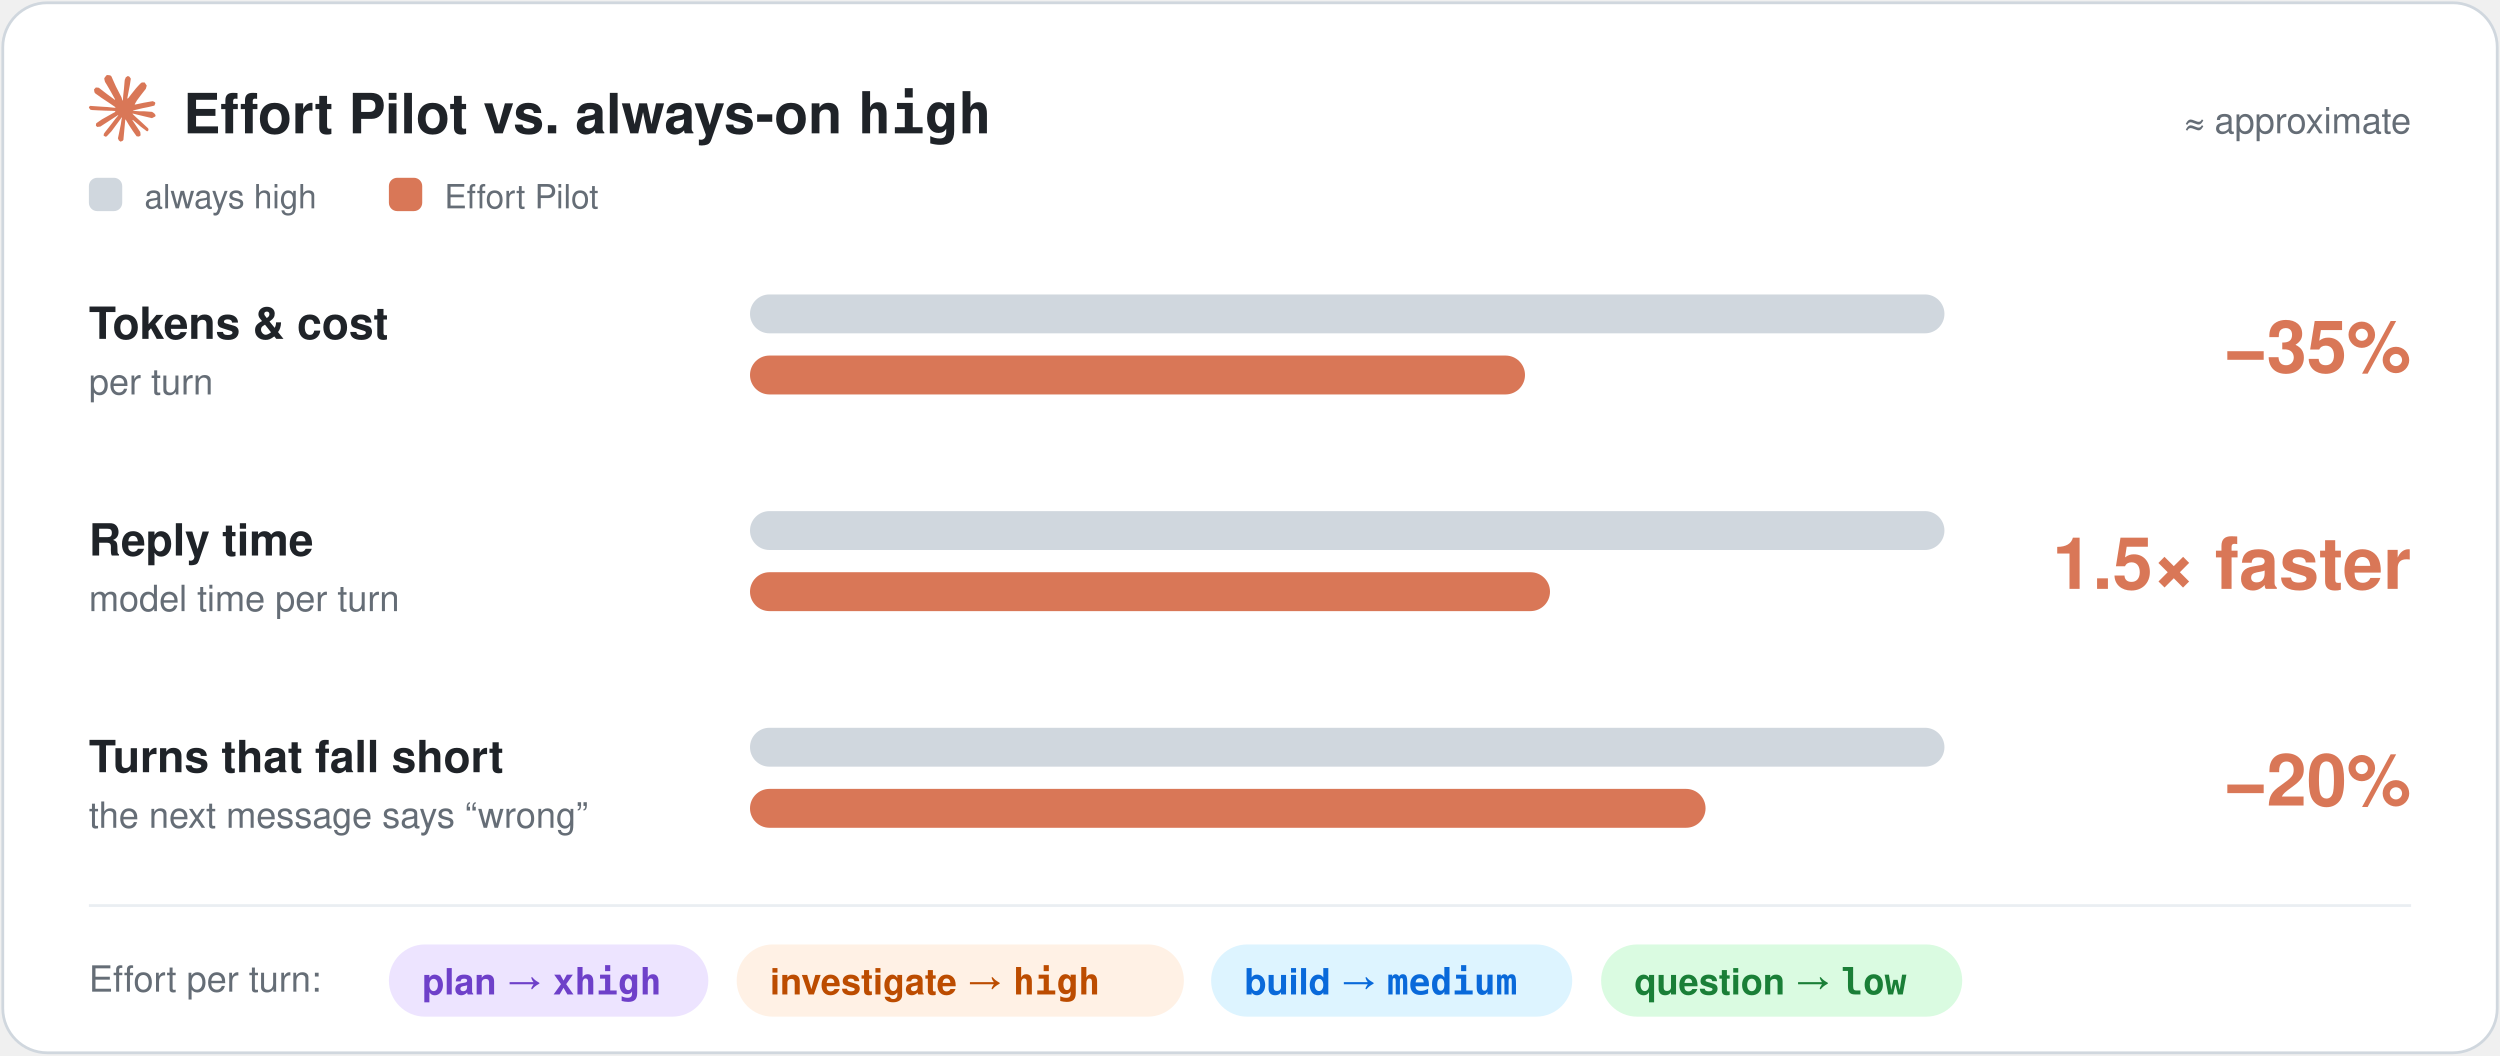
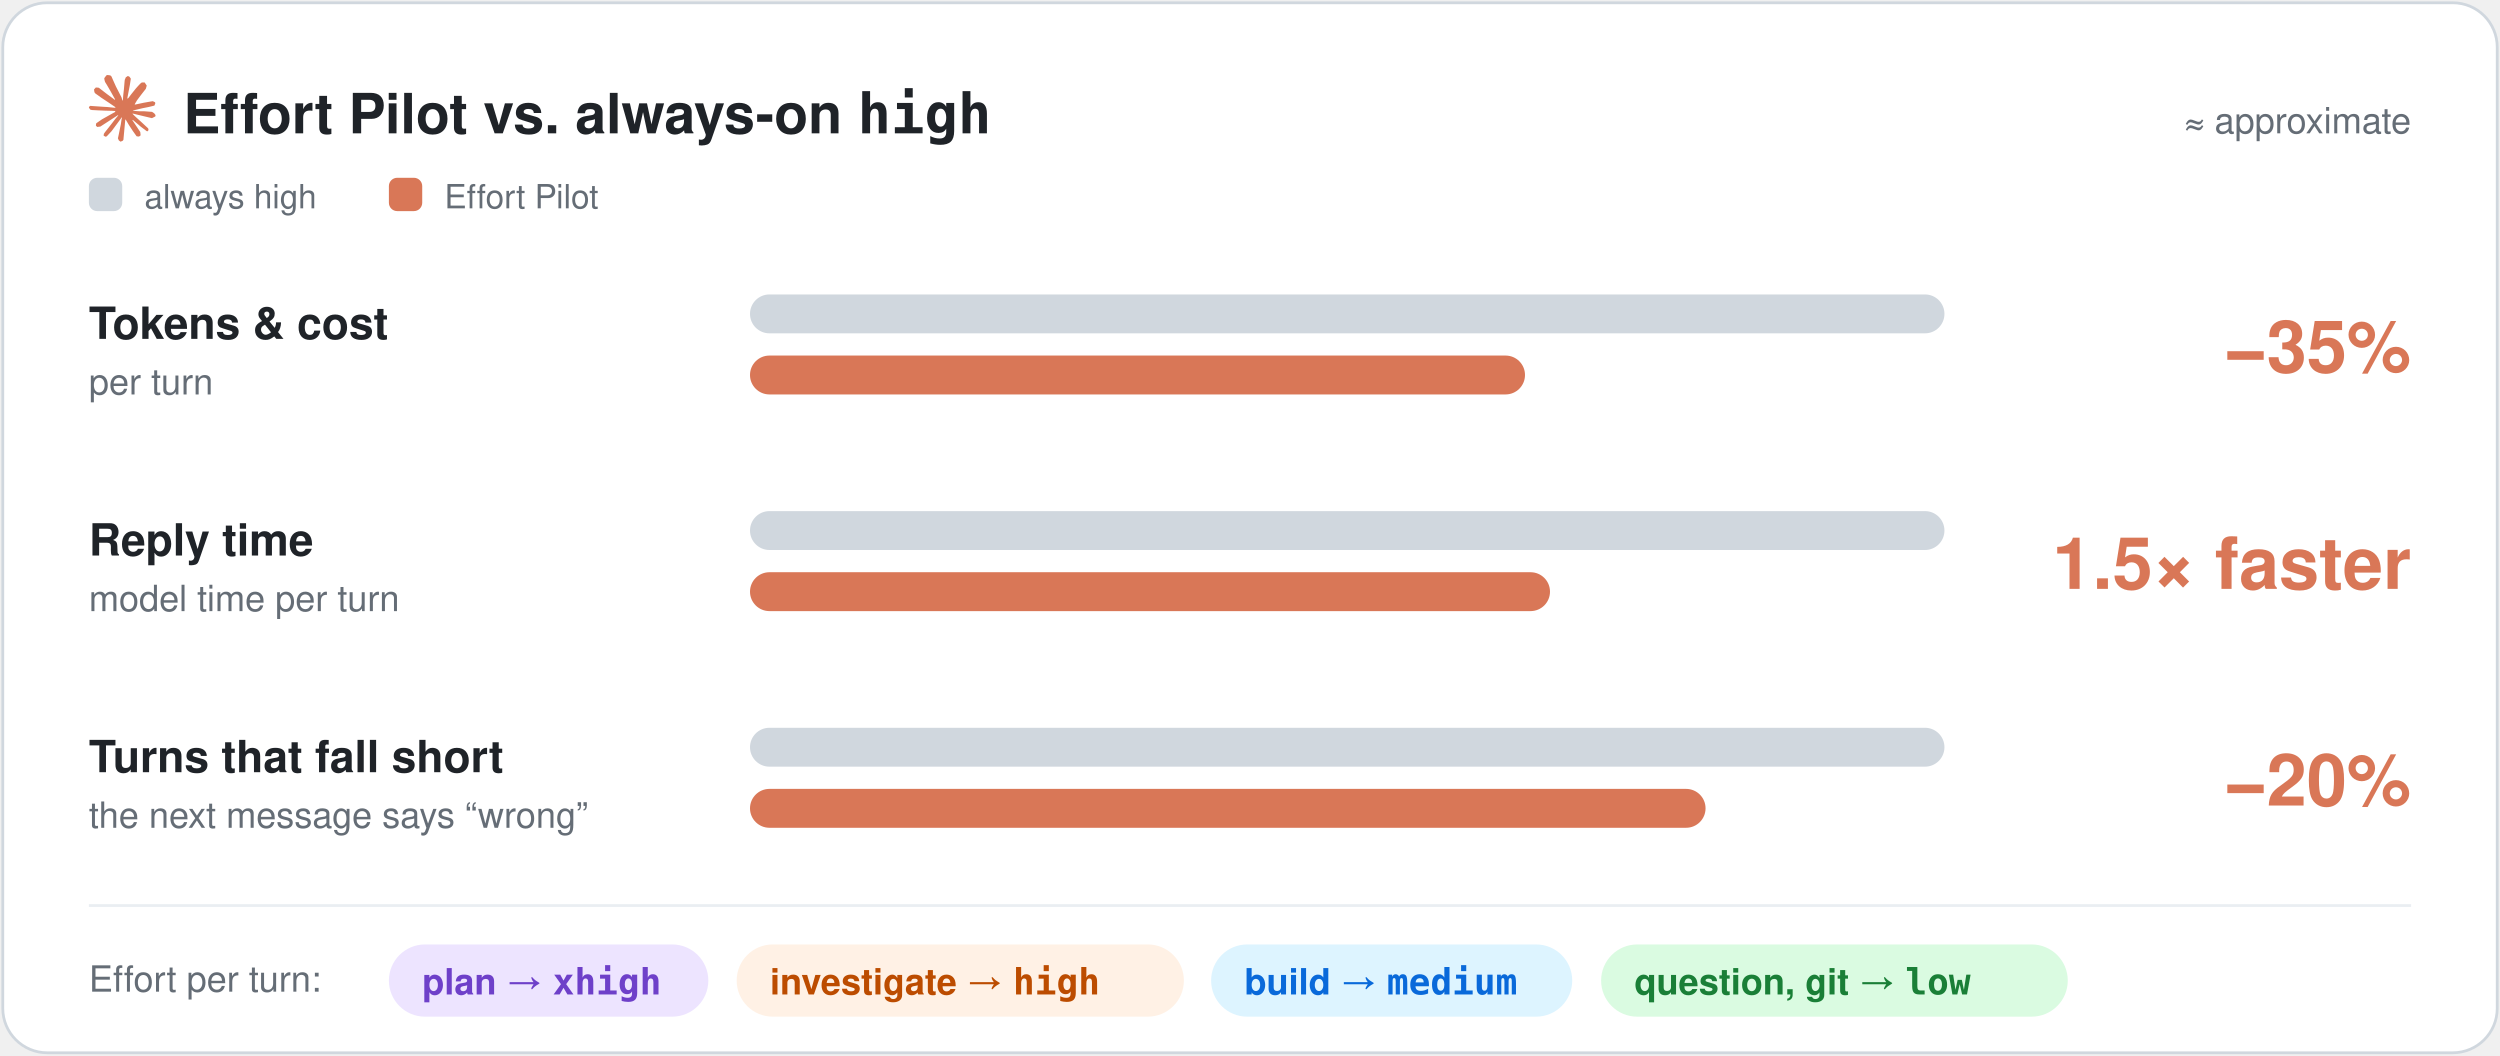
<svg xmlns="http://www.w3.org/2000/svg" width="900" height="380" viewBox="0 0 900 380" role="img" aria-label="Effort Pilot versus always-on high effort: about 35% fewer tokens, 1.5 times faster replies, 20% fewer turns that fall short">
  <style>
    text { font-family: -apple-system, BlinkMacSystemFont, "Segoe UI", Helvetica, Arial, sans-serif; fill: #1f2328; }
    .h { font-size: 20px; font-weight: 700; } .s { font-size: 13px; fill: #656d76; } .l { font-size: 16px; font-weight: 600; }
    .k { font-size: 12px; fill: #656d76; } .v { font-size: 26px; font-weight: 800; fill: #d97757; }
    .p { font-size: 13px; font-weight: 600; } .mono { font-family: ui-monospace, SFMono-Regular, Menlo, monospace; }
    .bar { transform-box: fill-box; transform-origin: left; animation: grow 1.4s cubic-bezier(.2,.8,.2,1) both; }
    .d2 { animation-delay: .25s; } .d3 { animation-delay: .5s; }
    @keyframes grow { from { transform: scaleX(0); } to { transform: scaleX(1); } }
    @media (prefers-reduced-motion: reduce) { .bar { animation: none; } }
  </style>
  <rect x="1" y="1" width="898" height="378" rx="16" fill="#ffffff" stroke="#d0d7de" />
  <g transform="translate(32 27) scale(1.0)">
    <path fill="#D97757" d="m4.714 15.956 4.717-2.647.079-.231-.079-.128h-.231l-.789-.049-2.696-.073-2.337-.097-2.265-.121-.571-.121-.534-.704.055-.352.48-.322.686.061 1.518.103 2.277.158 1.651.097 2.447.255h.389l.055-.158-.134-.097-.103-.097L6.973 9.836l-2.55-1.688-1.336-.971-.723-.492-.364-.461-.158-1.008.656-.723.88.061.225.061.892.686 1.906 1.475 2.489 1.834.364.303.146-.103.018-.073-.164-.273-1.354-2.447-1.445-2.489-.643-1.032-.17-.619c-.061-.255-.103-.467-.103-.729L6.287.134 6.7 0l.996.134.419.364.619 1.415 1.002 2.228 1.554 3.03.455.898.243.832.091.255h.158v-.146l.128-1.706.237-2.095.231-2.696.079-.759.376-.911.747-.492.583.279.48.686-.067.443-.285 1.852-.559 2.902-.364 1.943h.212l.243-.243.984-1.305 1.651-2.064.729-.82.85-.905.546-.431h1.032l.759 1.129-.34 1.166-1.062 1.348-.88 1.141-1.263 1.7-.789 1.36.073.109.188-.018 2.853-.607 1.542-.279 1.84-.316.832.389.091.395-.328.807-1.967.486-2.307.461-3.436.814-.043.03.049.061 1.548.146.662.036h1.621l3.018.225.789.522.474.638-.079.486-1.214.619-1.639-.389-3.825-.911-1.311-.328h-.182v.109l1.093 1.069 2.003 1.809 2.507 2.331.128.577-.322.455-.34-.049-2.204-1.657-.85-.747-1.925-1.621h-.128v.17l.443.65 2.344 3.521.121 1.081-.17.352-.607.212-.668-.121-1.372-1.925L14.38 17.959l-1.141-1.943-.14.079-.674 7.255-.316.37-.729.279-.607-.461-.322-.747.322-1.475.389-1.925.316-1.53.285-1.9.17-.631-.012-.043-.14.018-1.433 1.967-2.18 2.945-1.724 1.846-.413.164-.716-.37.067-.662.401-.589 2.386-3.036 1.439-1.882.929-1.087-.006-.158h-.055l-6.338 4.116-1.129.146-.486-.455.061-.747.231-.243 1.906-1.311Z" />
  </g>
  <text x="66" y="48" class="h">Effort Pilot vs. always-on <tspan class="mono">high</tspan>
  </text>
  <text x="868" y="48" text-anchor="end" class="s">≈ approximate</text>
  <rect x="32" y="64" width="12" height="12" rx="3" fill="#d0d7de" />
  <text x="52" y="75" class="k">always high</text>
  <rect x="140" y="64" width="12" height="12" rx="3" fill="#d97757" />
  <text x="160" y="75" class="k">Effort Pilot</text>
  <text x="32" y="122" class="l">Tokens &amp; cost</text>
  <text x="32" y="142" class="s">per turn</text>
  <rect x="270" y="106" width="430" height="14" rx="7" fill="#d0d7de" class="bar" />
  <rect x="270" y="128" width="279" height="14" rx="7" fill="#d97757" class="bar" />
  <text x="868" y="134" text-anchor="end" class="v">−35%</text>
  <text x="32" y="200" class="l">Reply time</text>
  <text x="32" y="220" class="s">model time per turn</text>
  <rect x="270" y="184" width="430" height="14" rx="7" fill="#d0d7de" class="bar d2" />
  <rect x="270" y="206" width="288" height="14" rx="7" fill="#d97757" class="bar d2" />
  <text x="868" y="212" text-anchor="end" class="v">1.5× faster</text>
  <text x="32" y="278" class="l">Turns that fall short</text>
  <text x="32" y="298" class="s">the next message says “wrong”</text>
  <rect x="270" y="262" width="430" height="14" rx="7" fill="#d0d7de" class="bar d3" />
  <rect x="270" y="284" width="344" height="14" rx="7" fill="#d97757" class="bar d3" />
  <text x="868" y="290" text-anchor="end" class="v">−20%</text>
  <line x1="32" y1="326" x2="868" y2="326" stroke="#eaeef2" />
  <text x="32" y="357" class="s">Effort per turn:</text>
  <rect x="140" y="340" width="115" height="26" rx="13" fill="#ede4ff" />
  <text x="152" y="358" class="p" style="fill:#6e40c9">plan → <tspan class="mono">xhigh</tspan>
  </text>
  <rect x="265.2" y="340" width="161" height="26" rx="13" fill="#fff1e5" />
  <text x="277.2" y="358" class="p" style="fill:#bc4c00">investigate → <tspan class="mono">high</tspan>
  </text>
  <rect x="436.0" y="340" width="130" height="26" rx="13" fill="#ddf4ff" />
  <text x="448.0" y="358" class="p" style="fill:#0969da">build → <tspan class="mono">medium</tspan>
  </text>
-   <rect x="576.4" y="340" width="130" height="26" rx="13" fill="#dafbe1" />
-   <text x="588.4" y="358" class="p" style="fill:#1a7f37">question → <tspan class="mono">low</tspan>
+   <rect x="576.4" y="340" width="168" height="26" rx="13" fill="#dafbe1" />
+   <text x="588.4" y="358" class="p" style="fill:#1a7f37">question, git → <tspan class="mono">low</tspan>
  </text>
</svg>
